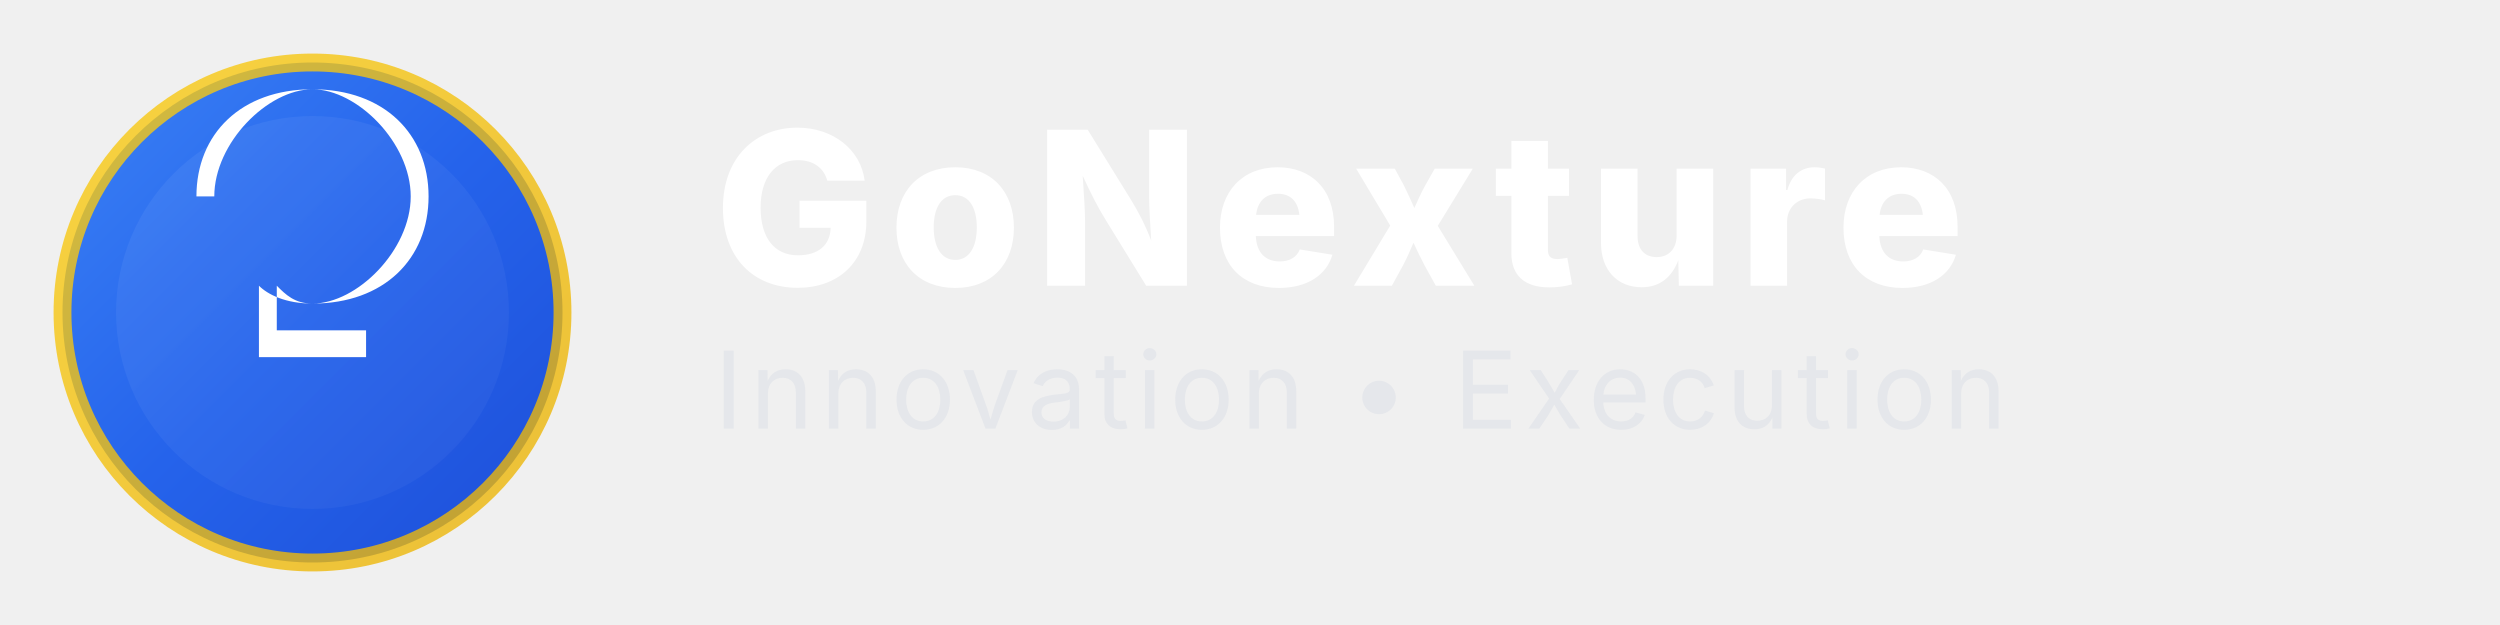
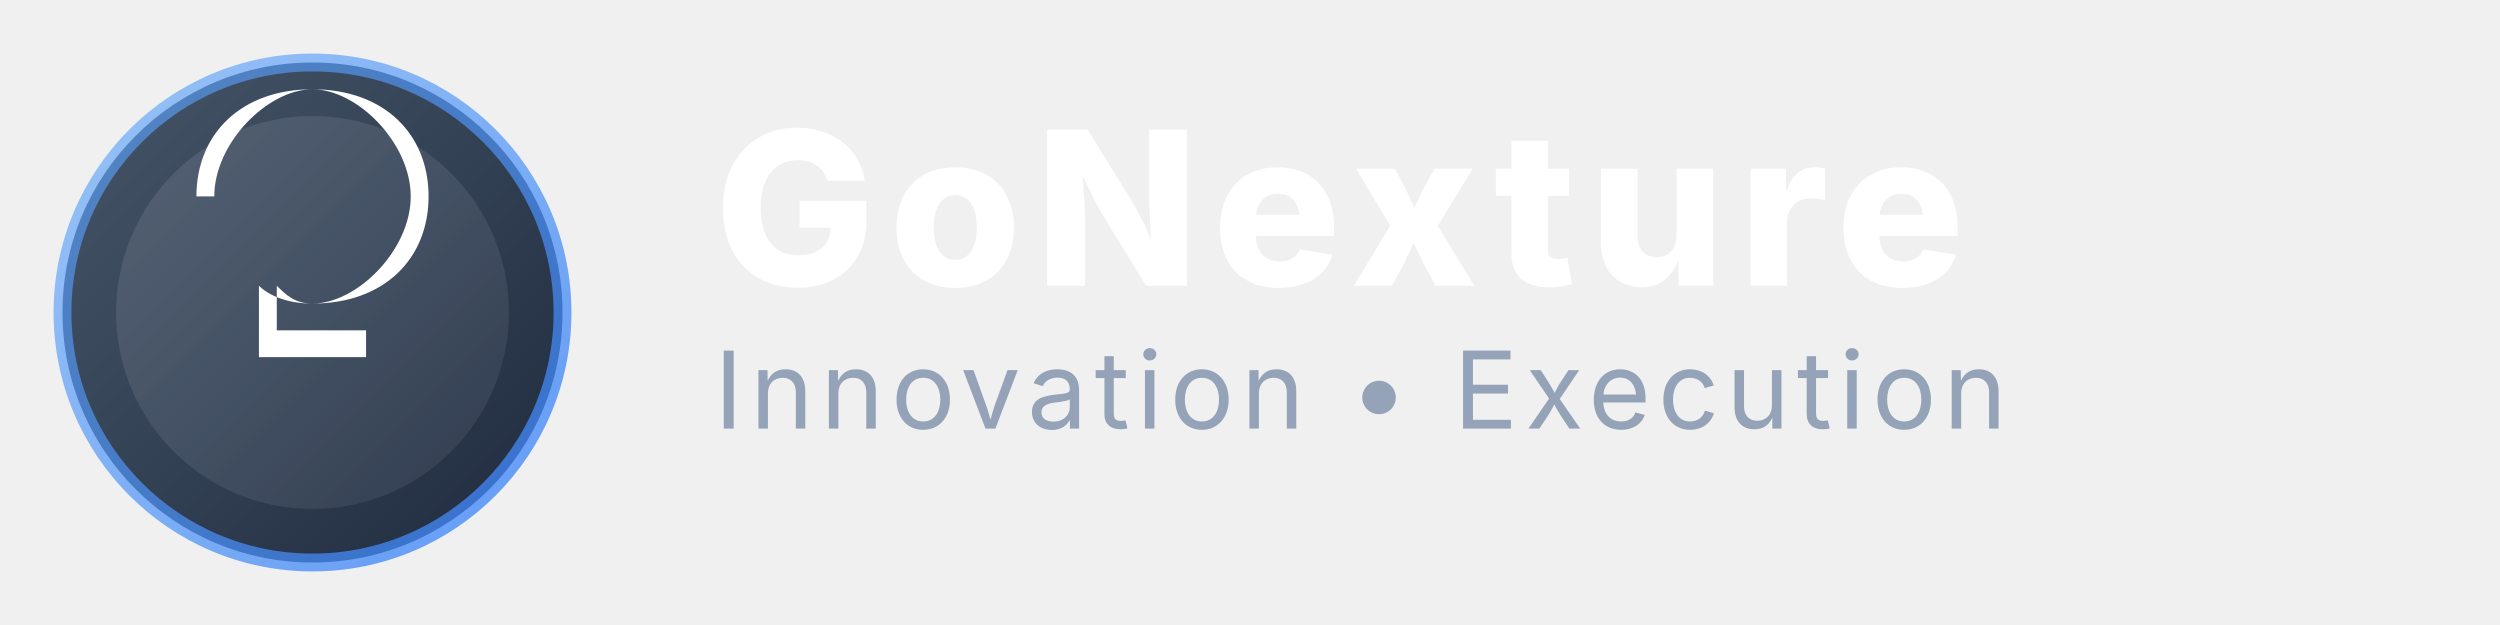
<svg xmlns="http://www.w3.org/2000/svg" width="280" height="70" viewBox="0 0 280 70" fill="none">
  <circle cx="35" cy="35" r="28" fill="url(#gradient1)" stroke="url(#gradient2)" stroke-width="2" />
-   <circle cx="35" cy="35" r="22" fill="url(#gradient3)" opacity="0.3" />
+   <circle cx="35" cy="35" r="22" fill="url(#gradient3)" opacity="0.4" />
  <path d="M22 22C22 15 27 10 35 10C43 10 48 15 48 22C48 29 43 34 35 34C32 34 30 33 29 32L29 40L41 40L41 37L31 37L31 32C32 33 33 34 35 34C40 34 46 28 46 22C46 16 40 10 35 10C30 10 24 16 24 22L22 22Z" fill="white" />
  <text x="80" y="32" font-family="Inter, Arial, sans-serif" font-size="24" font-weight="800" fill="white" letter-spacing="1.5">GoNexture</text>
-   <text x="80" y="48" font-family="Inter, Arial, sans-serif" font-size="12" fill="#E5E7EB" letter-spacing="0.8">Innovation • Execution</text>
+   <text x="80" y="48" font-family="Inter, Arial, sans-serif" font-size="12" fill="#94A3B8" letter-spacing="0.8">Innovation • Execution</text>
  <defs>
    <linearGradient id="gradient1" x1="0%" y1="0%" x2="100%" y2="100%">
-       <stop offset="0%" style="stop-color:#3B82F6;stop-opacity:1" />
-       <stop offset="50%" style="stop-color:#2563EB;stop-opacity:1" />
-       <stop offset="100%" style="stop-color:#1D4ED8;stop-opacity:1" />
+       <stop offset="0%" style="stop-color:#475569;stop-opacity:1" />
+       <stop offset="50%" style="stop-color:#334155;stop-opacity:1" />
+       <stop offset="100%" style="stop-color:#1E293B;stop-opacity:1" />
    </linearGradient>
    <linearGradient id="gradient2" x1="0%" y1="0%" x2="100%" y2="100%">
-       <stop offset="0%" style="stop-color:#FACC15;stop-opacity:0.8" />
-       <stop offset="100%" style="stop-color:#EAB308;stop-opacity:0.8" />
+       <stop offset="0%" style="stop-color:#60A5FA;stop-opacity:0.6" />
+       <stop offset="100%" style="stop-color:#3B82F6;stop-opacity:0.8" />
    </linearGradient>
    <linearGradient id="gradient3" x1="0%" y1="0%" x2="100%" y2="100%">
-       <stop offset="0%" style="stop-color:#FFFFFF;stop-opacity:0.2" />
-       <stop offset="100%" style="stop-color:#FFFFFF;stop-opacity:0.1" />
+       <stop offset="0%" style="stop-color:#E2E8F0;stop-opacity:0.3" />
+       <stop offset="100%" style="stop-color:#CBD5E1;stop-opacity:0.2" />
    </linearGradient>
  </defs>
</svg>
